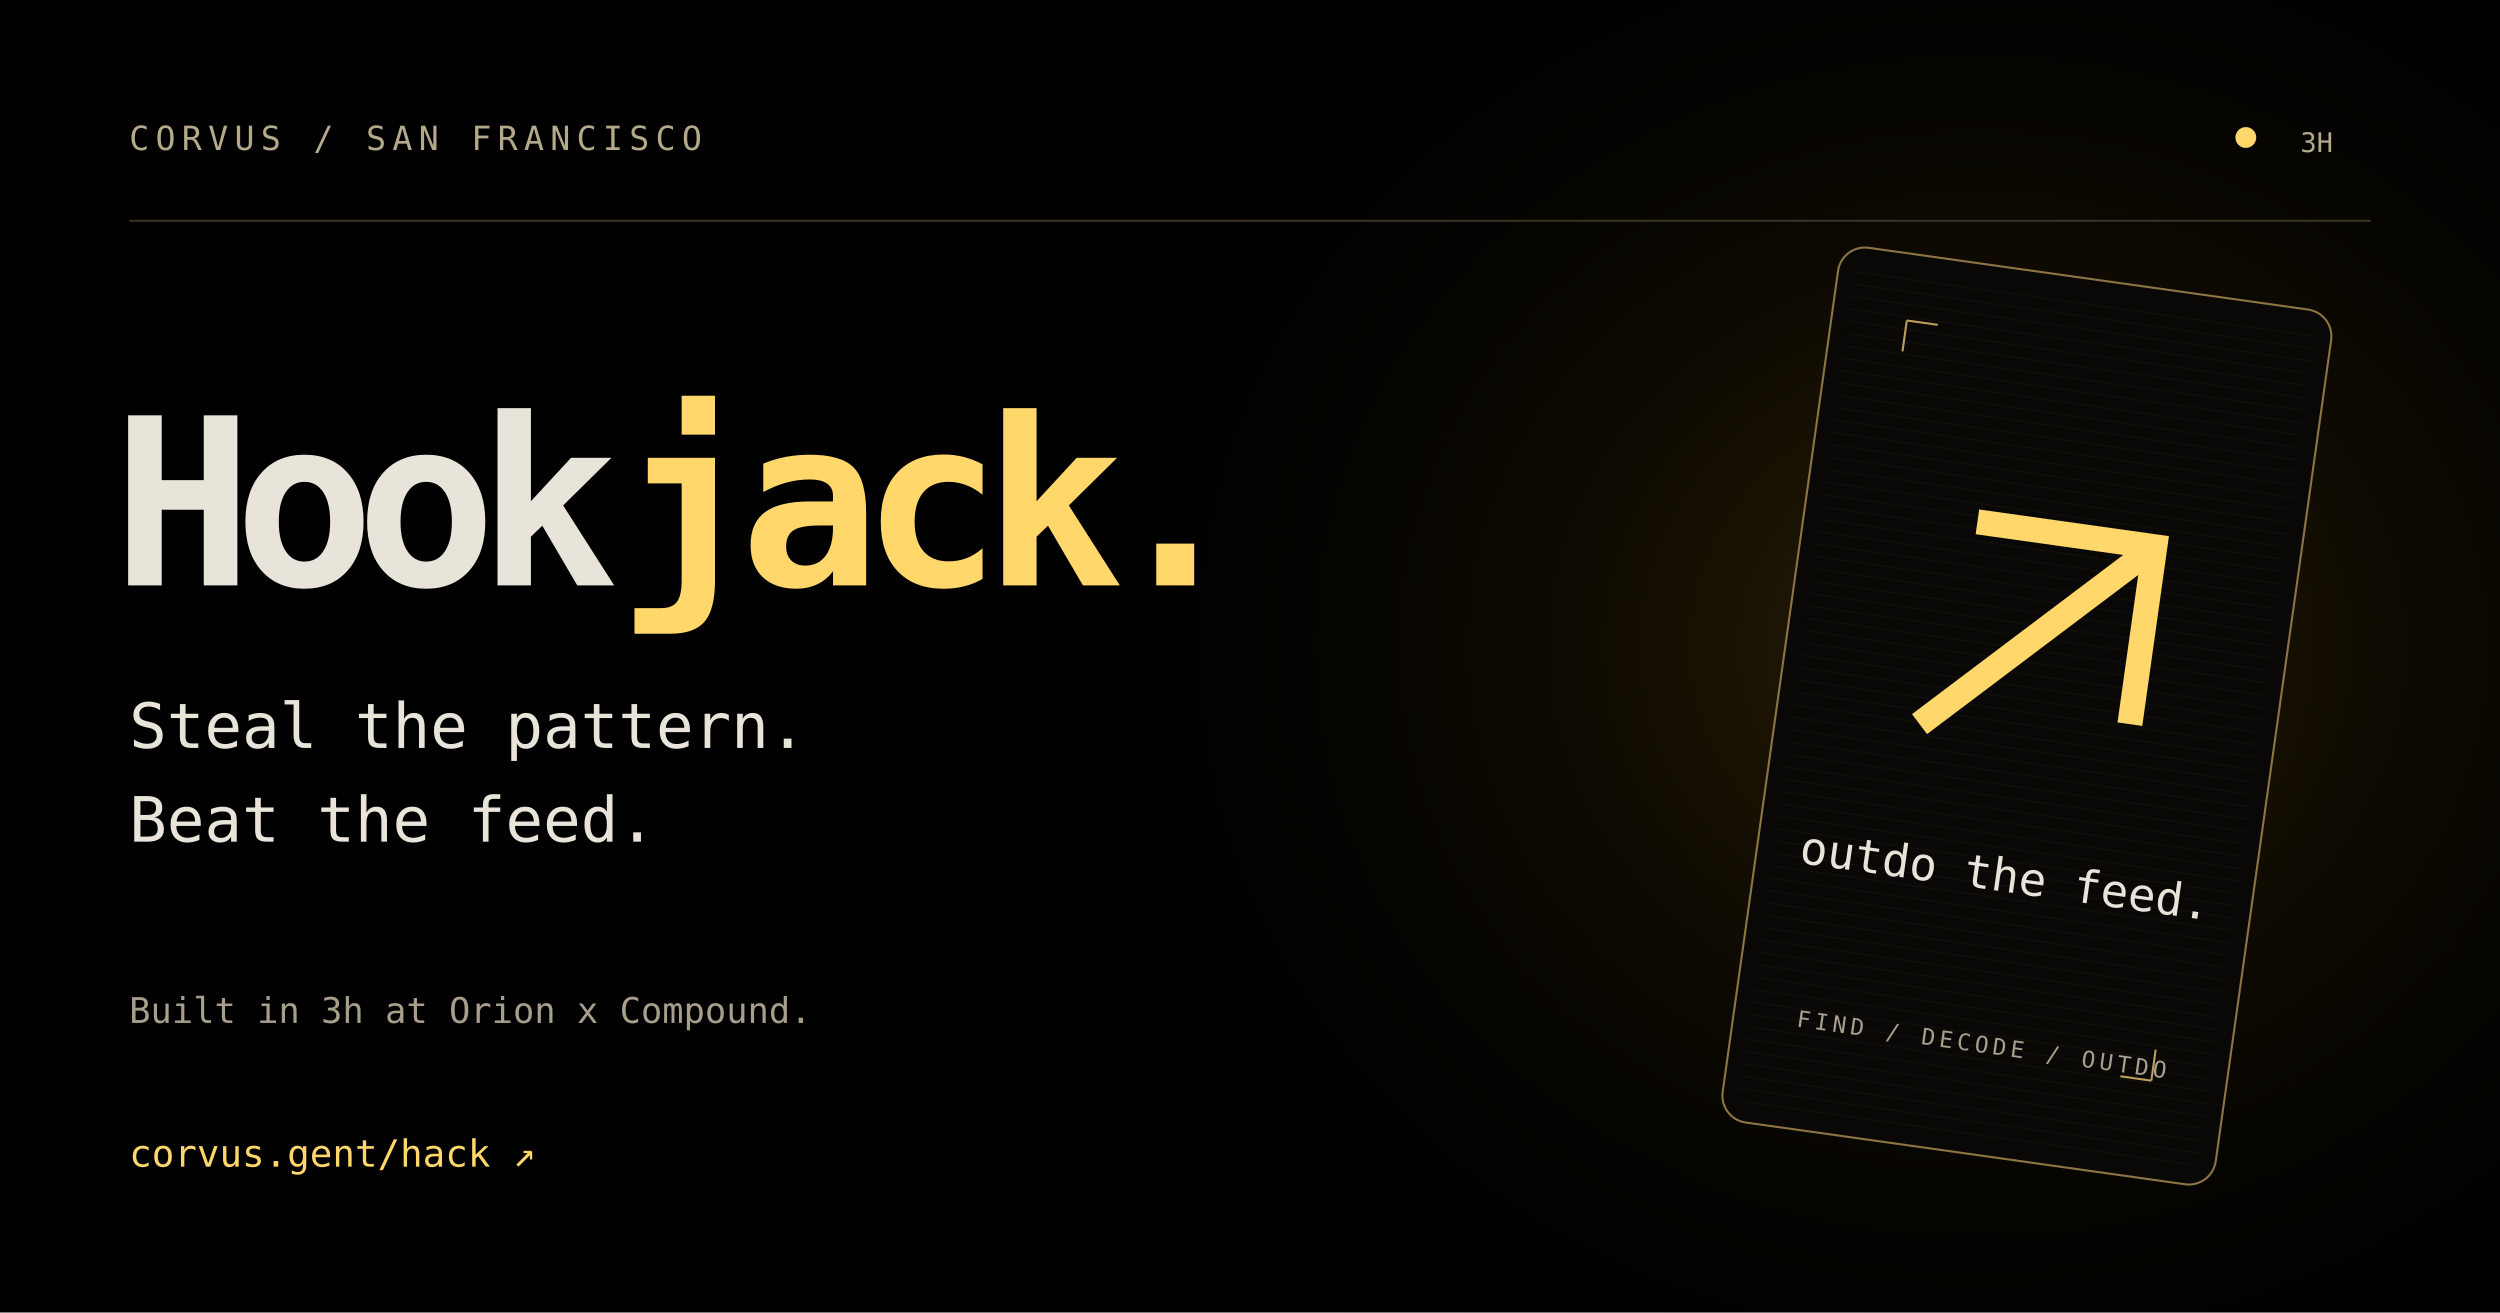
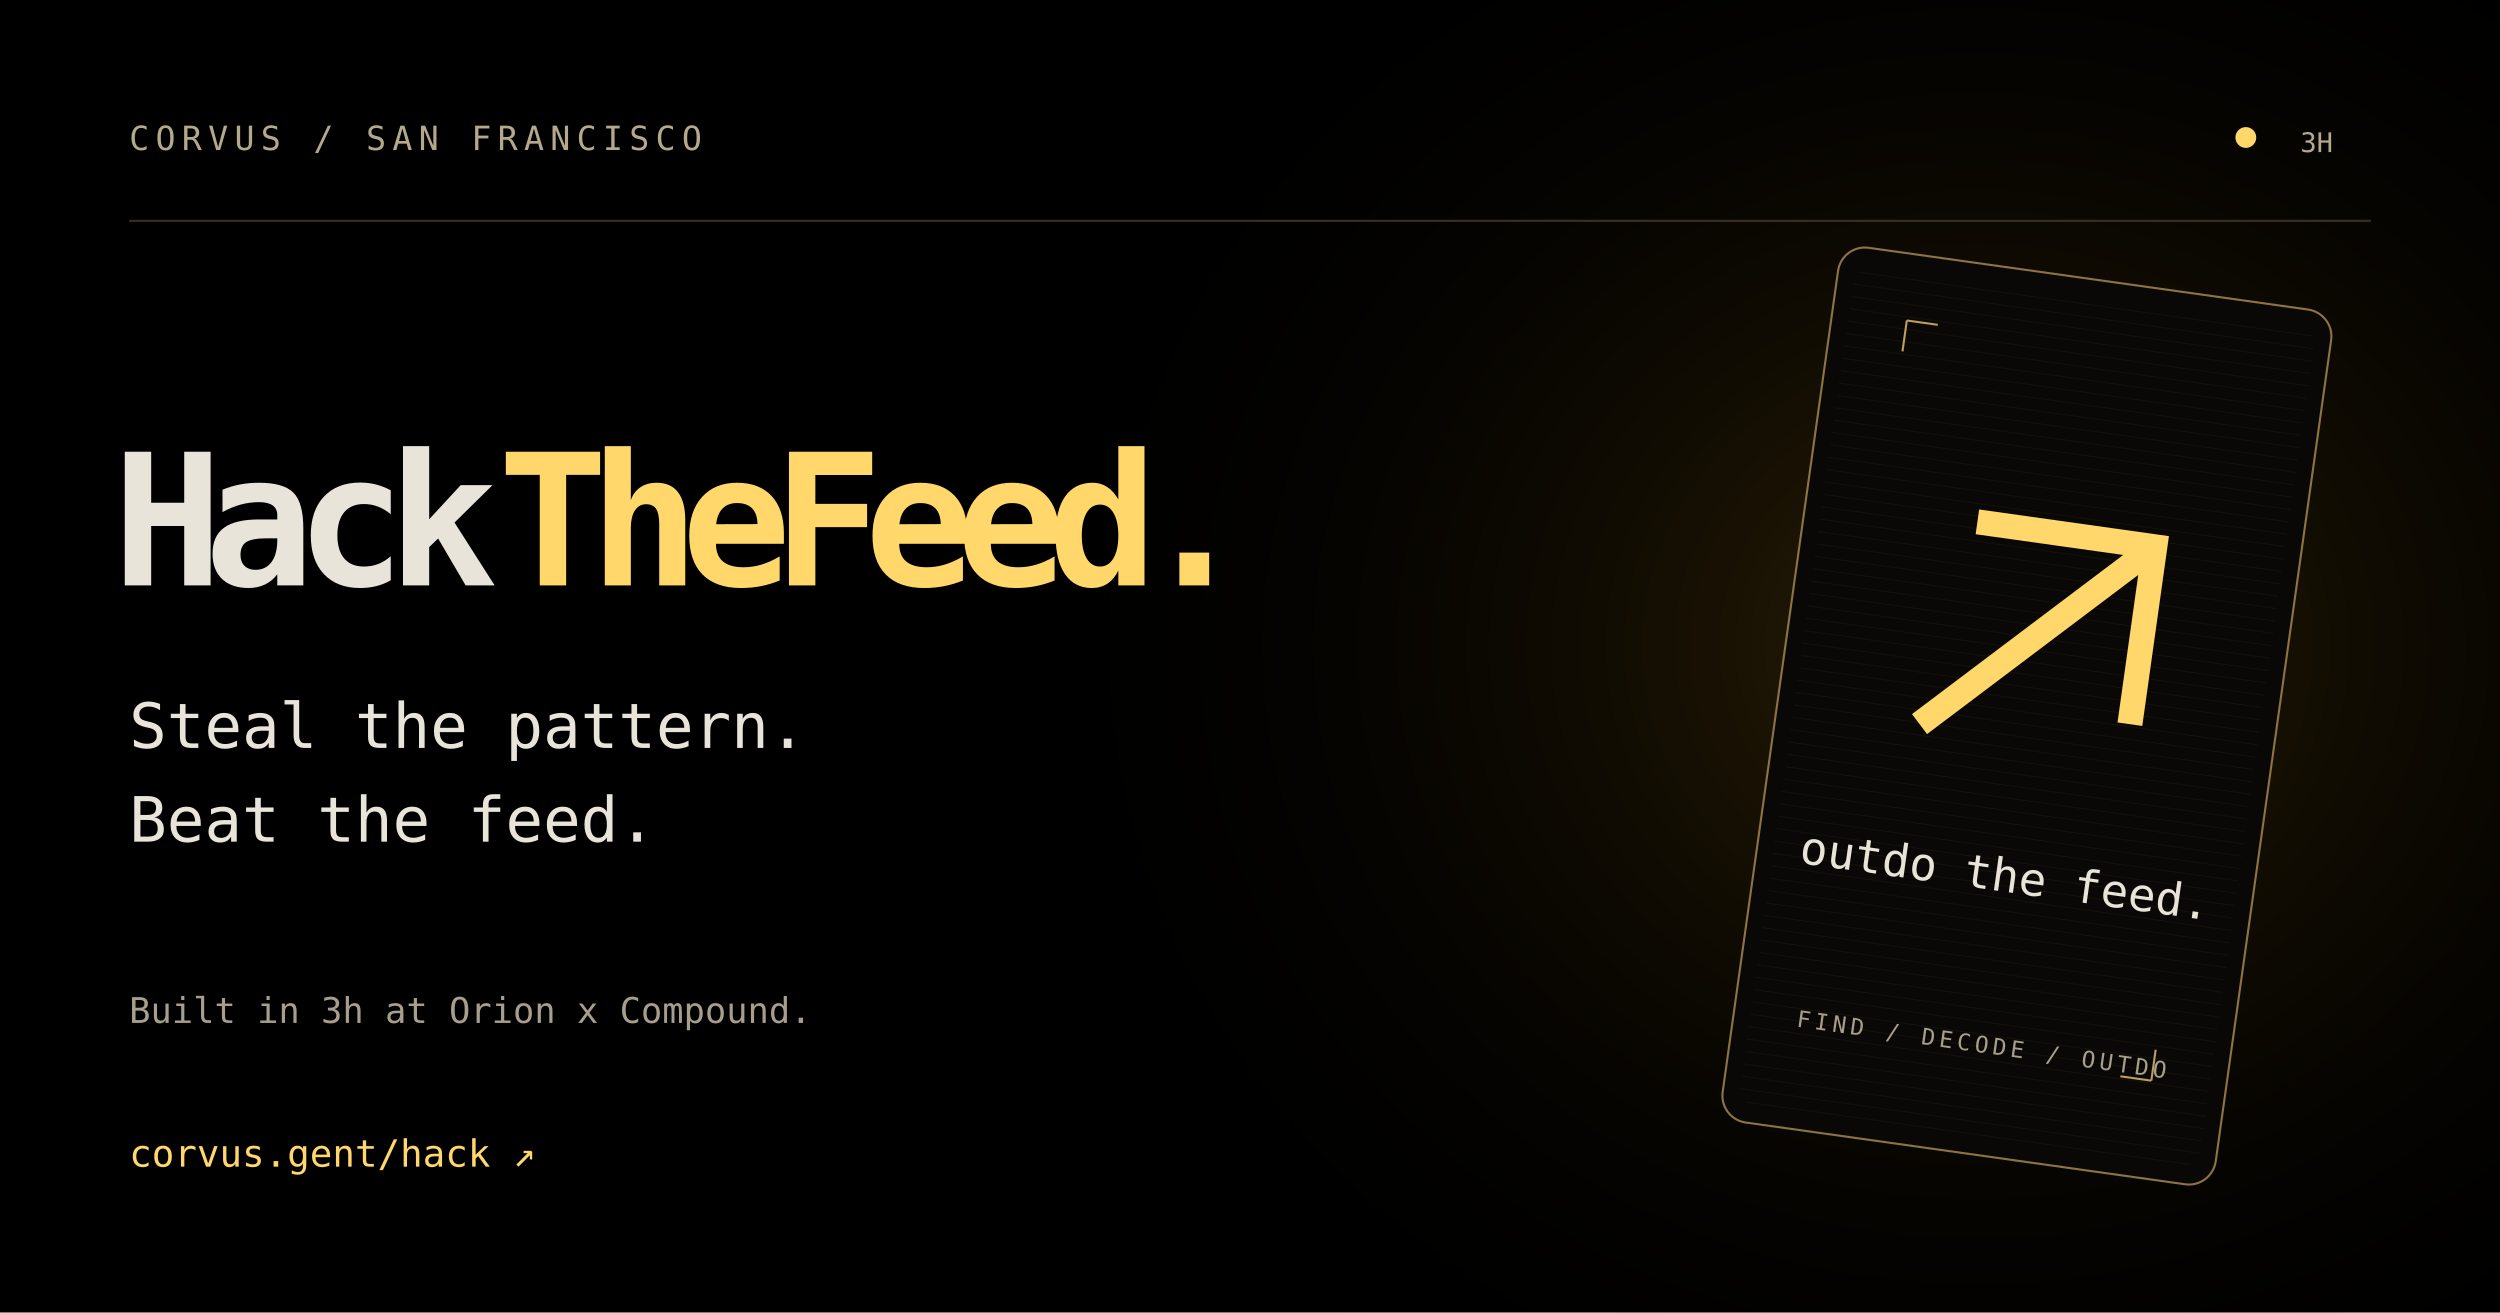
<svg xmlns="http://www.w3.org/2000/svg" width="1200" height="630" viewBox="0 0 1200 630">
  <defs>
    <radialGradient id="glow">
      <stop stop-color="#6a4c0e" stop-opacity=".42" />
      <stop offset="1" stop-color="#000" stop-opacity="0" />
    </radialGradient>
    <pattern id="lines" width="6" height="6" patternUnits="userSpaceOnUse">
      <path d="M0 0h6" stroke="#ffd76a" stroke-opacity=".04" />
    </pattern>
  </defs>
  <rect width="1200" height="630" fill="#000" />
  <ellipse cx="950" cy="310" rx="480" ry="430" fill="url(#glow)" />
  <g font-family="monospace">
    <text x="62" y="72" font-size="16" fill="#b5a98b" letter-spacing="3">CORVUS / SAN FRANCISCO</text>
    <circle cx="1078" cy="66" r="5" fill="#ffd76a" />
    <text x="1112" y="73" text-anchor="middle" font-size="13" fill="#b5a98b">3H</text>
    <path d="M62 106h1076" stroke="#393020" />
-     <text x="54" y="281" font-size="112" font-weight="700" letter-spacing="-9" fill="#e8e4d9">Hook<tspan fill="#ffd76a">jack.</tspan>
+     <text x="54" y="281" font-size="88" font-weight="700" letter-spacing="-9" fill="#e8e4d9">Hack<tspan fill="#ffd76a">TheFeed.</tspan>
    </text>
    <text x="62" y="359" font-size="30" fill="#e8e4d9">Steal the pattern.</text>
    <text x="62" y="404" font-size="30" fill="#e8e4d9">Beat the feed.</text>
    <text x="62" y="491" font-size="17" fill="#a79e8b">Built in 3h at Orion x Compound.</text>
    <text x="62" y="560" font-size="18" fill="#ffd76a">corvus.gent/hack ↗</text>
  </g>
  <g transform="translate(855 133) rotate(8 128 200)">
    <rect width="239" height="424" rx="13" fill="#090806" stroke="#8d7543" />
    <rect x="8" y="8" width="223" height="408" rx="9" fill="url(#lines)" />
    <path d="M36 32h15m-15 0v15m167 330h-15m15 0v-15" fill="none" stroke="#baa05b" />
    <path d="M69 223l100-100m-86 0h86v86" fill="none" stroke="#ffd76a" stroke-width="12" />
    <g font-family="monospace" text-anchor="middle">
      <text x="120" y="297" fill="#e8e4d9" font-size="22">outdo the feed.</text>
      <text x="120" y="375" fill="#a79e8b" font-size="11" letter-spacing="2">FIND / DECODE / OUTDO</text>
    </g>
  </g>
</svg>
